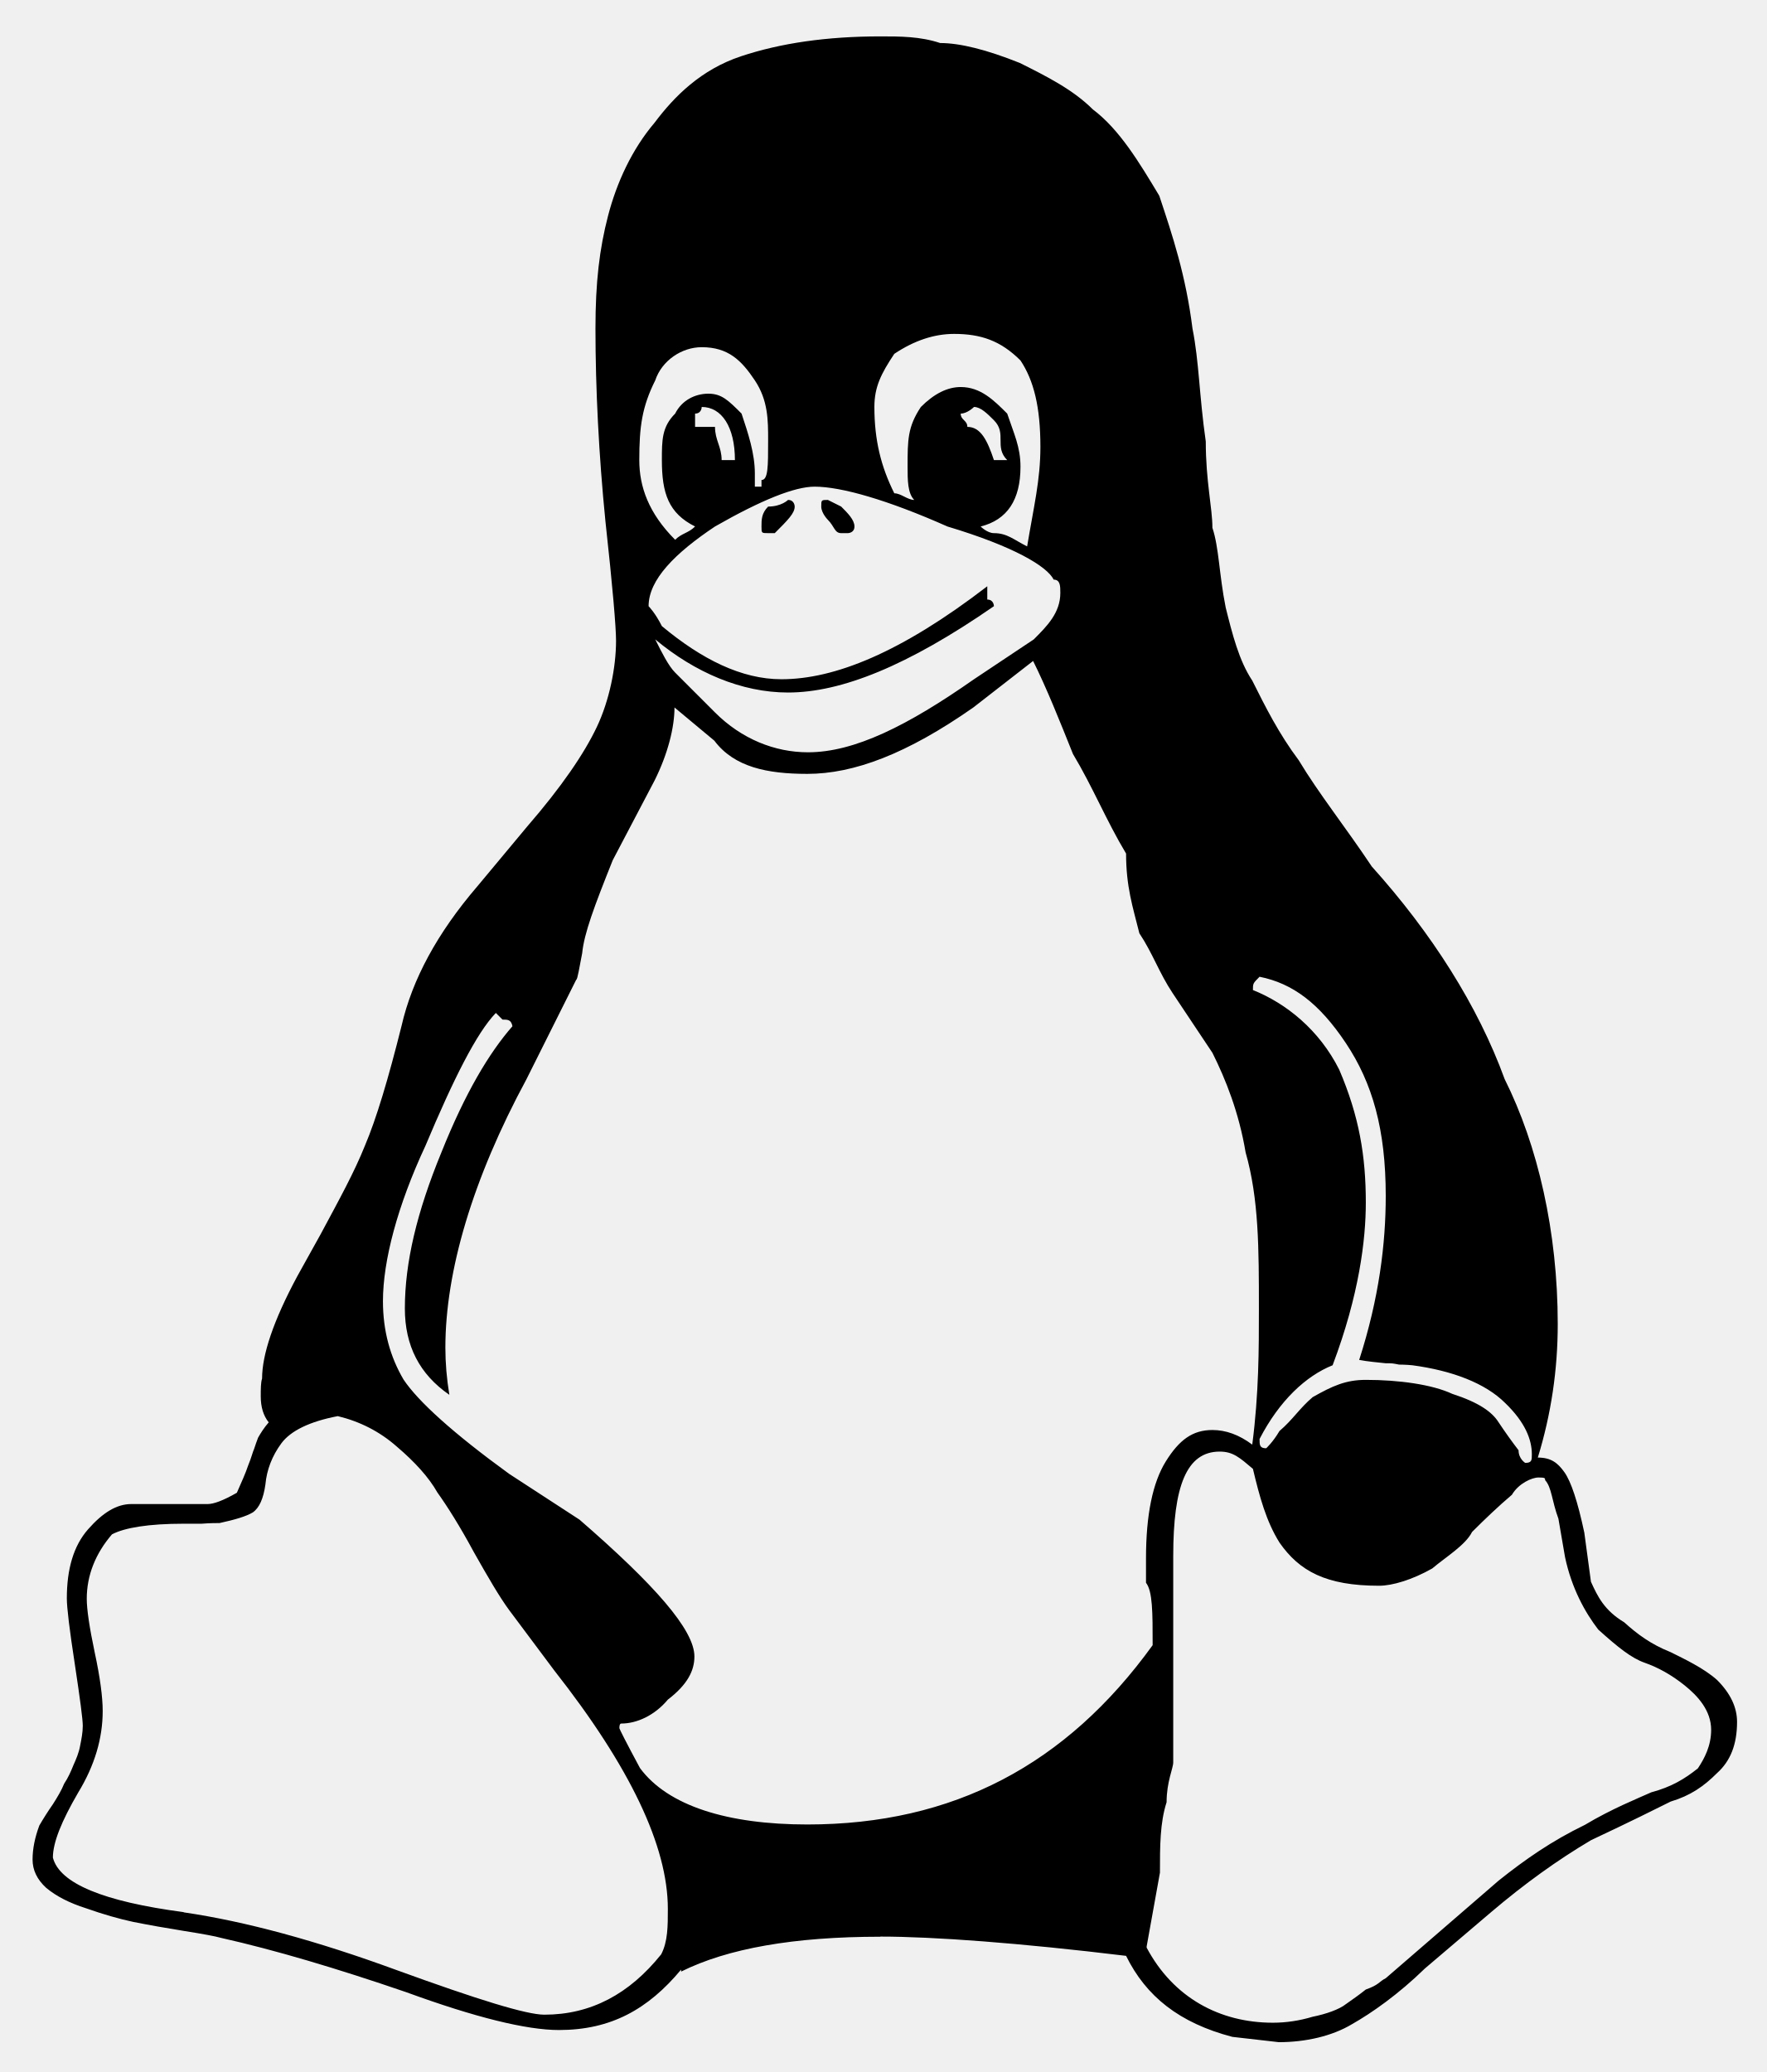
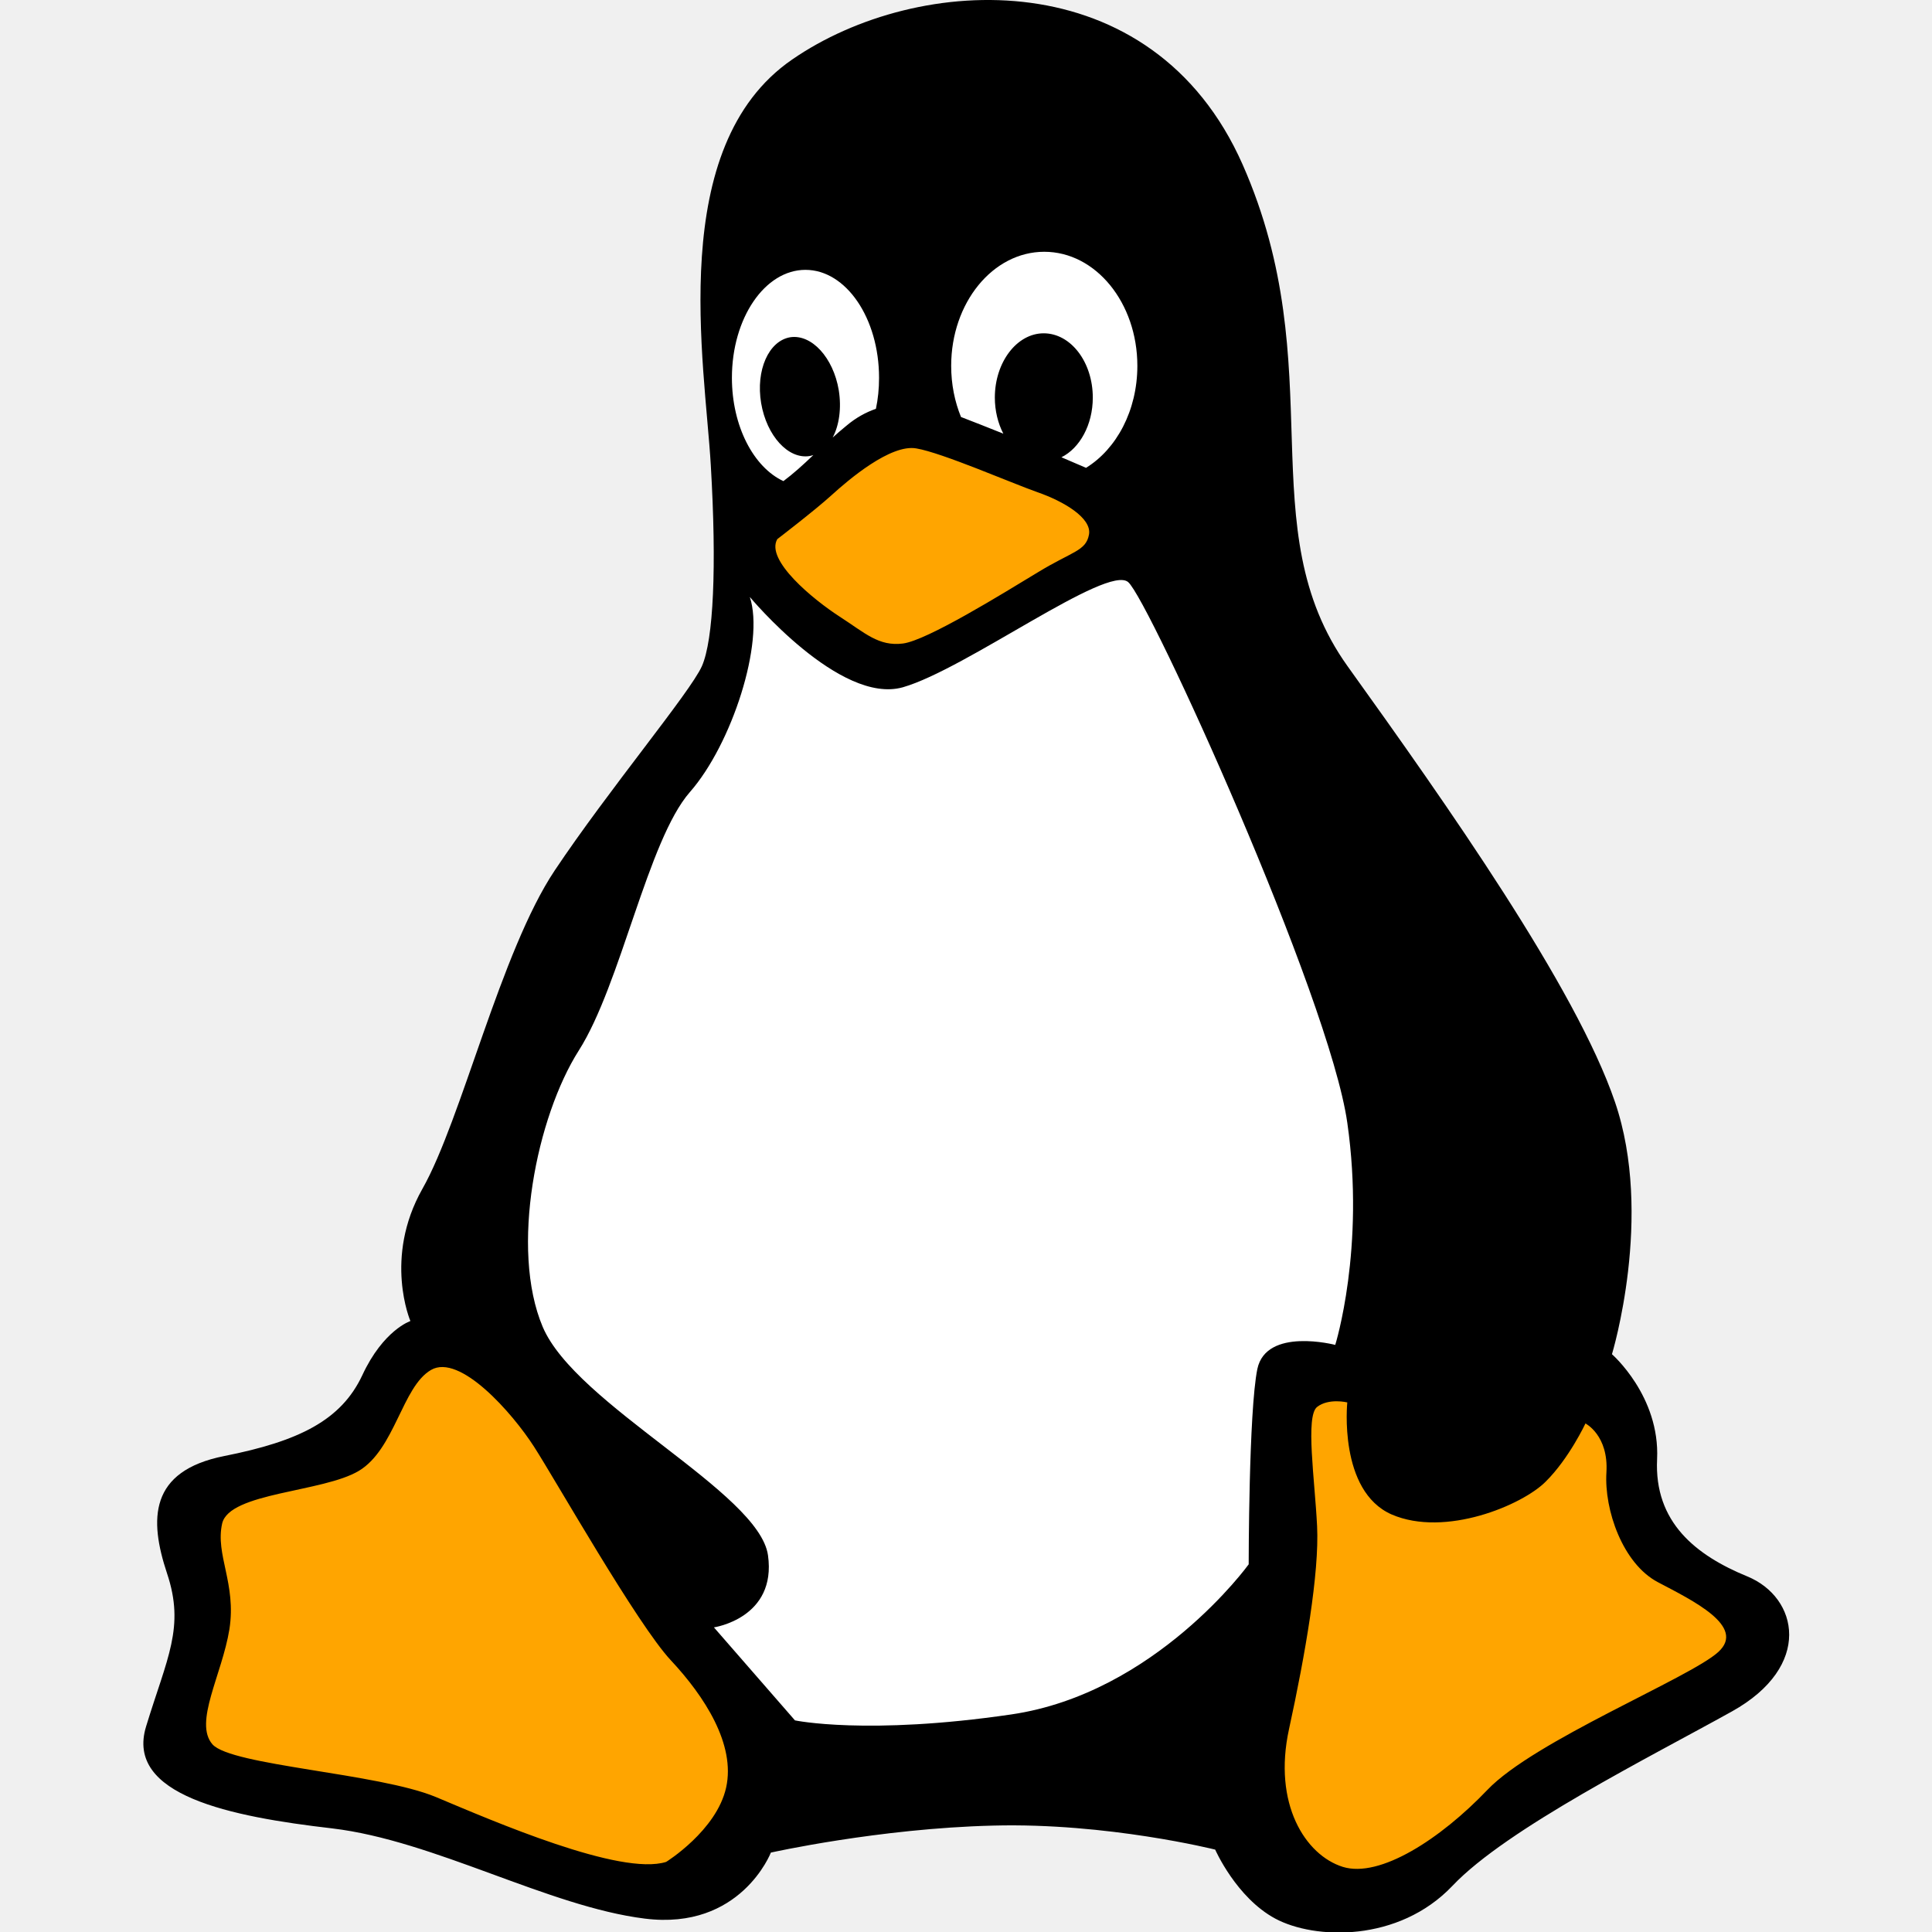
- <svg xmlns="http://www.w3.org/2000/svg" version="1.0" viewBox="0 0 266 312">
-   <g transform="translate(-3.335938,285.2793)">
-     <path d="M132-206c0,1-1,1-1,1h-1c-1,0-1-1-2-2,0,0-1-1-1-2s0-1,1-1l2,1c1,1,2,2,2,3m-18-10c0-5-2-8-5-8,0,0,0,1-1,1v2h3c0,2,1,3,1,5h2m35-5c2,0,3,2,4,5h2c-1-1-1-2-1-3s0-2-1-3-2-2-3-2c0,0-1,1-2,1,0,1,1,1,1,2m-30,16c-1,0-1,0-1-1s0-2,1-3c2,0,3-1,3-1,1,0,1,1,1,1,0,1-1,2-3,4h-1m-11-1c-4-2-5-5-5-10,0-3,0-5,2-7,1-2,3-3,5-3s3,1,5,3c1,3,2,6,2,9v1,1h1v-1c1,0,1-2,1-6,0-3,0-6-2-9s-4-5-8-5c-3,0-6,2-7,5-2,4-2.4,7-2.4,12,0,4,1.4,8,5.4,12,1-1,2-1,3-2m125,141c1,0,1-0.4,1-1.3,0-2.2-1-4.8-4-7.7-3-3-8-4.9-14-5.7-1-0.1-2-0.1-2-0.1-1-0.2-1-0.2-2-0.2-1-0.1-3-0.3-4-0.5,3-9.3,4-17.5,4-24.7,0-10-2-17-6-23s-8-9-13-10c-1,1-1,1-1,2,5,2,10,6,13,12,3,7,4,13,4,20,0,5.6-1,13.9-5,24.5-4,1.6-8,5.3-11,11.1,0,0.9,0,1.4,1,1.4,0,0,1-0.9,2-2.6,2-1.7,3-3.4,5-5.1,3-1.7,5-2.6,8-2.6,5,0,10,0.7,13,2.1,4,1.3,6,2.7,7,4.3,1,1.5,2,2.9,3,4.2,0,1.3,1,1.9,1,1.9m-92-145c-1-1-1-3-1-5,0-4,0-6,2-9,2-2,4-3,6-3,3,0,5,2,7,4,1,3,2,5,2,8,0,5-2,8-6,9,0,0,1,1,2,1,2,0,3,1,5,2,1-6,2-10,2-15,0-6-1-10-3-13-3-3-6-4-10-4-3,0-6,1-9,3-2,3-3,5-3,8,0,5,1,9,3,13,1,0,2,1,3,1m12,16c-13,9-23,13-31,13-7,0-14-3-20-8,1,2,2,4,3,5l6,6c4,4,9,6,14,6,7,0,15-4,25-11l9-6c2-2,4-4,4-7,0-1,0-2-1-2-1-2-6-5-16-8-9-4-16-6-20-6-3,0-8,2-15,6-6,4-10,8-10,12,0,0,1,1,2,3,6,5,12,8,18,8,8,0,18-4,31-14v2c1,0,1,1,1,1m23,202c4,7.52,11,11.3,19,11.3,2,0,4-0.3,6-0.9,2-0.4,4-1.1,5-1.9,1-0.7,2-1.4,3-2.2,2-0.7,2-1.2,3-1.7l17-14.7c4-3.19,8-5.98,13-8.4,4-2.4,8-4,10-4.9,3-0.8,5-2,7-3.6,1-1.5,2-3.4,2-5.8,0-2.9-2-5.1-4-6.7s-4-2.7-6-3.4-4-2.3-7-5c-2-2.6-4-6.2-5-10.9l-1-5.8c-1-2.7-1-4.7-2-5.8,0-0.3,0-0.4-1-0.4s-3,0.9-4,2.6c-2,1.7-4,3.6-6,5.6-1,2-4,3.8-6,5.5-3,1.7-6,2.6-8,2.6-8,0-12-2.2-15-6.5-2-3.2-3-6.9-4-11.1-2-1.7-3-2.6-5-2.6-5,0-7,5.2-7,15.7v3.3,11.6,8.9,4.3,3c0,0.9-1,2.9-1,6-1,3.1-1,6.62-1,10.6l-2,11.1v0.17m-145-5.29c9.3,1.36,20,4.27,32.1,8.71,12.1,4.4,19.5,6.7,22.2,6.7,7,0,12.8-3.1,17.6-9.09,1-1.94,1-4.22,1-6.84,0-9.45-5.7-21.4-17.1-35.9l-6.8-9.1c-1.4-1.9-3.1-4.8-5.3-8.7-2.1-3.9-4-6.9-5.5-9-1.3-2.3-3.4-4.6-6.1-6.9-2.6-2.3-5.6-3.8-8.9-4.6-4.2,0.8-7.1,2.2-8.5,4.1s-2.2,4-2.4,6.2c-0.3,2.1-0.9,3.5-1.9,4.2-1,0.6-2.7,1.1-5,1.6-0.5,0-1.4,0-2.7,0.1h-2.7c-5.3,0-8.9,0.6-10.8,1.6-2.5,2.9-3.8,6.2-3.8,9.7,0,1.6,0.4,4.3,1.2,8.1,0.8,3.7,1.2,6.7,1.2,8.8,0,4.1-1.2,8.2-3.7,12.3-2.5,4.3-3.8,7.5-3.8,9.78,1,3.88,7.6,6.61,19.7,8.21m33.3-90.9c0-6.9,1.8-14.5,5.5-23.5,3.6-9,7.2-15,10.7-19-0.2-1-0.7-1-1.5-1l-1-1c-2.9,3-6.4,10-10.6,20-4.2,9-6.4,17.3-6.4,23.4,0,4.5,1.1,8.4,3.1,11.8,2.2,3.3,7.5,8.1,15.9,14.2l10.6,6.9c11.3,9.8,17.3,16.6,17.3,20.6,0,2.1-1,4.2-4,6.5-2,2.4-4.7,3.6-7,3.6-0.2,0-0.3,0.2-0.3,0.7,0,0.1,1,2.1,3.1,6,4.2,5.7,13.2,8.5,25.2,8.5,22,0,39-9,52-27,0-5,0-8.1-1-9.4v-3.7c0-6.5,1-11.4,3-14.6s4-4.7,7-4.7c2,0,4,0.7,6,2.2,1-7.7,1-14.4,1-20.4,0-9.1,0-16.6-2-23.6-1-6-3-11-5-15-2-3-4-6-6-9s-3-6-5-9c-1-4-2-7-2-12-3-5-5-10-8-15-2-5-4-10-6-14l-9,7c-10,7-18,10-25,10-6,0-11-1-14-5l-6-5c0,3-1,7-3,11l-6.3,12c-2.8,7-4.3,11-4.6,14-0.4,2-0.7,4-0.9,4l-7.5,15c-8.1,15-12.2,28.9-12.2,40.4,0,2.3,0.2,4.7,0.6,7.1-4.5-3.1-6.7-7.4-6.7-13m71.6,94.6c-13,0-23,1.76-30,5.25v-0.3c-5,6-10.6,9.1-18.4,9.1-4.9,0-12.6-1.9-23-5.7-10.5-3.6-19.8-6.36-27.9-8.18-0.8-0.23-2.6-0.57-5.5-1.03-2.8-0.45-5.4-0.91-7.7-1.37-2.1-0.45-4.5-1.13-7.1-2.05-2.5-0.79-4.5-1.82-6-3.07-1.38-1.26-2.06-2.68-2.06-4.27,0-1.6,0.34-3.31,1.02-5.13,0.64-1.1,1.34-2.2,2.04-3.2,0.7-1.1,1.3-2.1,1.7-3.1,0.6-0.9,1-1.8,1.4-2.8,0.4-0.9,0.8-1.8,1-2.9,0.2-1,0.4-2,0.4-3s-0.4-4-1.2-9.3c-0.8-5.2-1.2-8.5-1.2-9.9,0-4.4,1-7.9,3.2-10.4s4.3-3.8,6.5-3.8h11.5c0.9,0,2.3-0.5,4.4-1.7,0.7-1.6,1.3-2.9,1.7-4.1,0.5-1.2,0.7-2.1,0.9-2.5,0.2-0.6,0.4-1.2,0.6-1.7,0.4-0.7,0.9-1.5,1.6-2.3-0.8-1-1.2-2.3-1.2-3.9,0-1.1,0-2.1,0.2-2.7,0-3.6,1.7-8.7,5.3-15.4l3.5-6.3c2.9-5.4,5.1-9.4,6.7-13.4,1.7-4,3.5-10,5.5-18,1.6-7,5.4-14,11.4-21l7.5-9c5.2-6,8.6-11,10.5-15s2.9-9,2.9-13c0-2-0.5-8-1.6-18-1-10-1.5-20-1.5-29,0-7,0.6-12,1.9-17s3.6-10,7-14c3-4,7-8,13-10s13-3,21-3c3,0,6,0,9,1,3,0,7,1,12,3,4,2,8,4,11,7,4,3,7,8,10,13,2,6,4,12,5,20,1,5,1,10,2,17,0,6,1,10,1,13,1,3,1,7,2,12,1,4,2,8,4,11,2,4,4,8,7,12,3,5,7,10,11,16,9,10,16,21,20,32,5,10,8,23,8,36.9,0,6.9-1,13.6-3,20.1,2,0,3,0.8,4,2.2s2,4.4,3,9.1l1,7.4c1,2.2,2,4.3,5,6.1,2,1.8,4,3.3,7,4.5,2,1,5,2.4,7,4.2,2,2,3,4.1,3,6.3,0,3.4-1,5.9-3,7.7-2,2-4,3.4-7,4.3-2,1-6,3-12,5.82-5,2.96-10,6.55-15,10.8l-10,8.51c-4,3.9-8,6.7-11,8.4-3,1.8-7,2.7-11,2.7l-7-0.8c-8-2.1-13-6.1-16-12.2-16-1.94-29-2.9-37-2.9" />
-   </g>
+ <svg xmlns="http://www.w3.org/2000/svg" viewBox="0 0 505 505">
+   <path fill="white" d="m189 48 118-4 104 406-347 6 127-279" />
+   <path fill="orange" d="m190 140 50-30 60 25-70 40m-185 215 50-20 30-30 80 120-30 30-125-20m280-110h90l20 50 20 25-110 60h-20" />
+   <path d="m456.698 412.044c-13.352-5.479-24.353-14.107-23.555-30.631.777-16.502-11.799-27.438-11.799-27.438s11.001-36.131.777-65.963c-10.203-29.876-43.961-77.741-69.868-113.851-25.863-36.131-3.904-77.763-27.438-131.129-23.577-53.366-84.795-50.238-117.776-27.46-33.003 22.736-22.8 79.251-21.247 105.999 1.575 26.661.712 45.665-2.33 52.568-3.106 6.903-24.332 32.227-38.482 53.409-14.129 21.183-24.332 65.165-34.578 83.22-10.203 18.055-3.128 34.535-3.128 34.535s-7.075 2.33-12.576 14.172c-5.501 11.734-16.48 17.235-36.109 21.118-19.629 3.926-19.629 16.545-14.927 30.674 4.724 14.107.022 22.002-5.479 40.014s21.981 23.555 48.664 26.64c26.705 3.171 56.537 20.449 81.689 23.577 25.087 3.149 32.96-17.257 32.96-17.257s28.258-6.32 58.069-7.054c29.854-.798 58.069 6.277 58.069 6.277s5.501 12.554 15.704 18.033c10.225 5.501 32.205 6.299 46.334-8.585 14.15-14.949 51.835-33.758 73.017-45.557 21.244-11.82 17.361-29.853 4.009-35.311zm-183.74-346.232c13.46 0 24.332 13.352 24.332 29.811 0 11.691-5.457 21.765-13.417 26.661-2.028-.884-4.163-1.79-6.428-2.761 4.789-2.373 8.197-8.477 8.197-15.596 0-9.275-5.738-16.804-12.835-16.804-7.01 0-12.77 7.55-12.77 16.804 0 3.43.82 6.73 2.222 9.426-4.185-1.661-8.046-3.214-11.066-4.357-1.639-4.012-2.567-8.542-2.567-13.374-0-16.458 10.872-29.81 24.332-29.81zm-1.747 62.857c6.73 2.33 14.215 6.709 13.439 11.044-.798 4.357-4.336 4.357-13.439 9.923-9.124 5.522-28.883 17.774-35.204 18.572-6.363.798-9.901-2.761-16.631-7.097-6.73-4.357-19.392-14.69-16.2-20.19 0 0 9.858-7.55 14.194-11.497 4.357-3.969 15.445-13.439 22.175-12.209 6.73 1.143 24.936 9.081 31.666 11.454zm-60.679-58.133c10.613 0 19.241 12.64 19.241 28.236 0 2.869-.28 5.522-.82 8.089-2.588.884-5.22 2.308-7.765 4.465-1.294 1.057-2.438 2.049-3.538 3.041 1.683-3.149 2.351-7.636 1.596-12.36-1.424-8.52-7.097-14.733-12.727-13.848-5.608.971-8.995 8.628-7.571 17.192 1.445 8.564 7.097 14.776 12.705 13.848.324-.065.626-.151.949-.259-2.739 2.632-5.263 4.897-7.83 6.816-7.765-3.602-13.46-14.323-13.46-27.007.001-15.594 8.607-28.213 19.22-28.213zm-20.729 396.708c-2.502 11.26-15.682 19.435-15.682 19.435-11.95 3.753-45.169-10.656-60.226-16.976-15.035-6.234-53.323-8.175-58.349-13.741-4.983-5.695 2.502-18.227 4.422-30.113 1.855-11.972-3.753-19.457-1.898-27.632 1.898-8.132 26.359-8.132 35.743-13.762 9.426-5.673 11.303-21.981 18.831-26.359 7.528-4.422 21.312 11.26 26.963 20.082 5.63 8.736 26.963 46.399 35.743 55.804 8.801 9.405 16.955 22.002 14.453 33.262zm138.851-109.407c-2.265 11.066-2.265 51.058-2.265 51.058s-24.332 33.715-62.059 39.237c-37.684 5.522-56.537 1.553-56.537 1.553l-21.183-24.31s16.458-2.394 14.129-18.874c-2.373-16.48-50.238-39.259-58.888-59.686-8.607-20.384-1.553-54.962 9.448-72.241 10.98-17.257 18.012-54.919 29.013-67.517 11.001-12.511 19.608-39.216 15.682-51.015 0 0 23.555 28.279 40.014 23.598 16.48-4.724 53.431-32.227 58.888-27.481 5.479 4.724 52.59 108.328 57.27 141.31 4.724 32.96-3.149 58.069-3.149 58.069s-18.034-4.702-20.363 6.299zm120.494 73.966c-7.334 6.73-48.146 23.21-60.377 36.066-12.166 12.748-28.064 23.124-37.792 20.104-9.793-3.085-18.314-16.48-14.043-36.023 4.249-19.478 7.938-40.833 7.334-53.043-.604-12.209-3.085-28.711 0-31.148 3.042-2.373 7.895-1.186 7.895-1.186s-2.394 23.145 11.605 29.293c13.999 6.04 34.147-2.438 40.251-8.585 6.126-6.061 10.397-15.207 10.397-15.207s6.083 3.085 5.479 12.813c-.604 9.75 4.249 23.814 13.439 28.668 9.125 4.81 23.146 11.561 15.812 18.248z" />
</svg>
